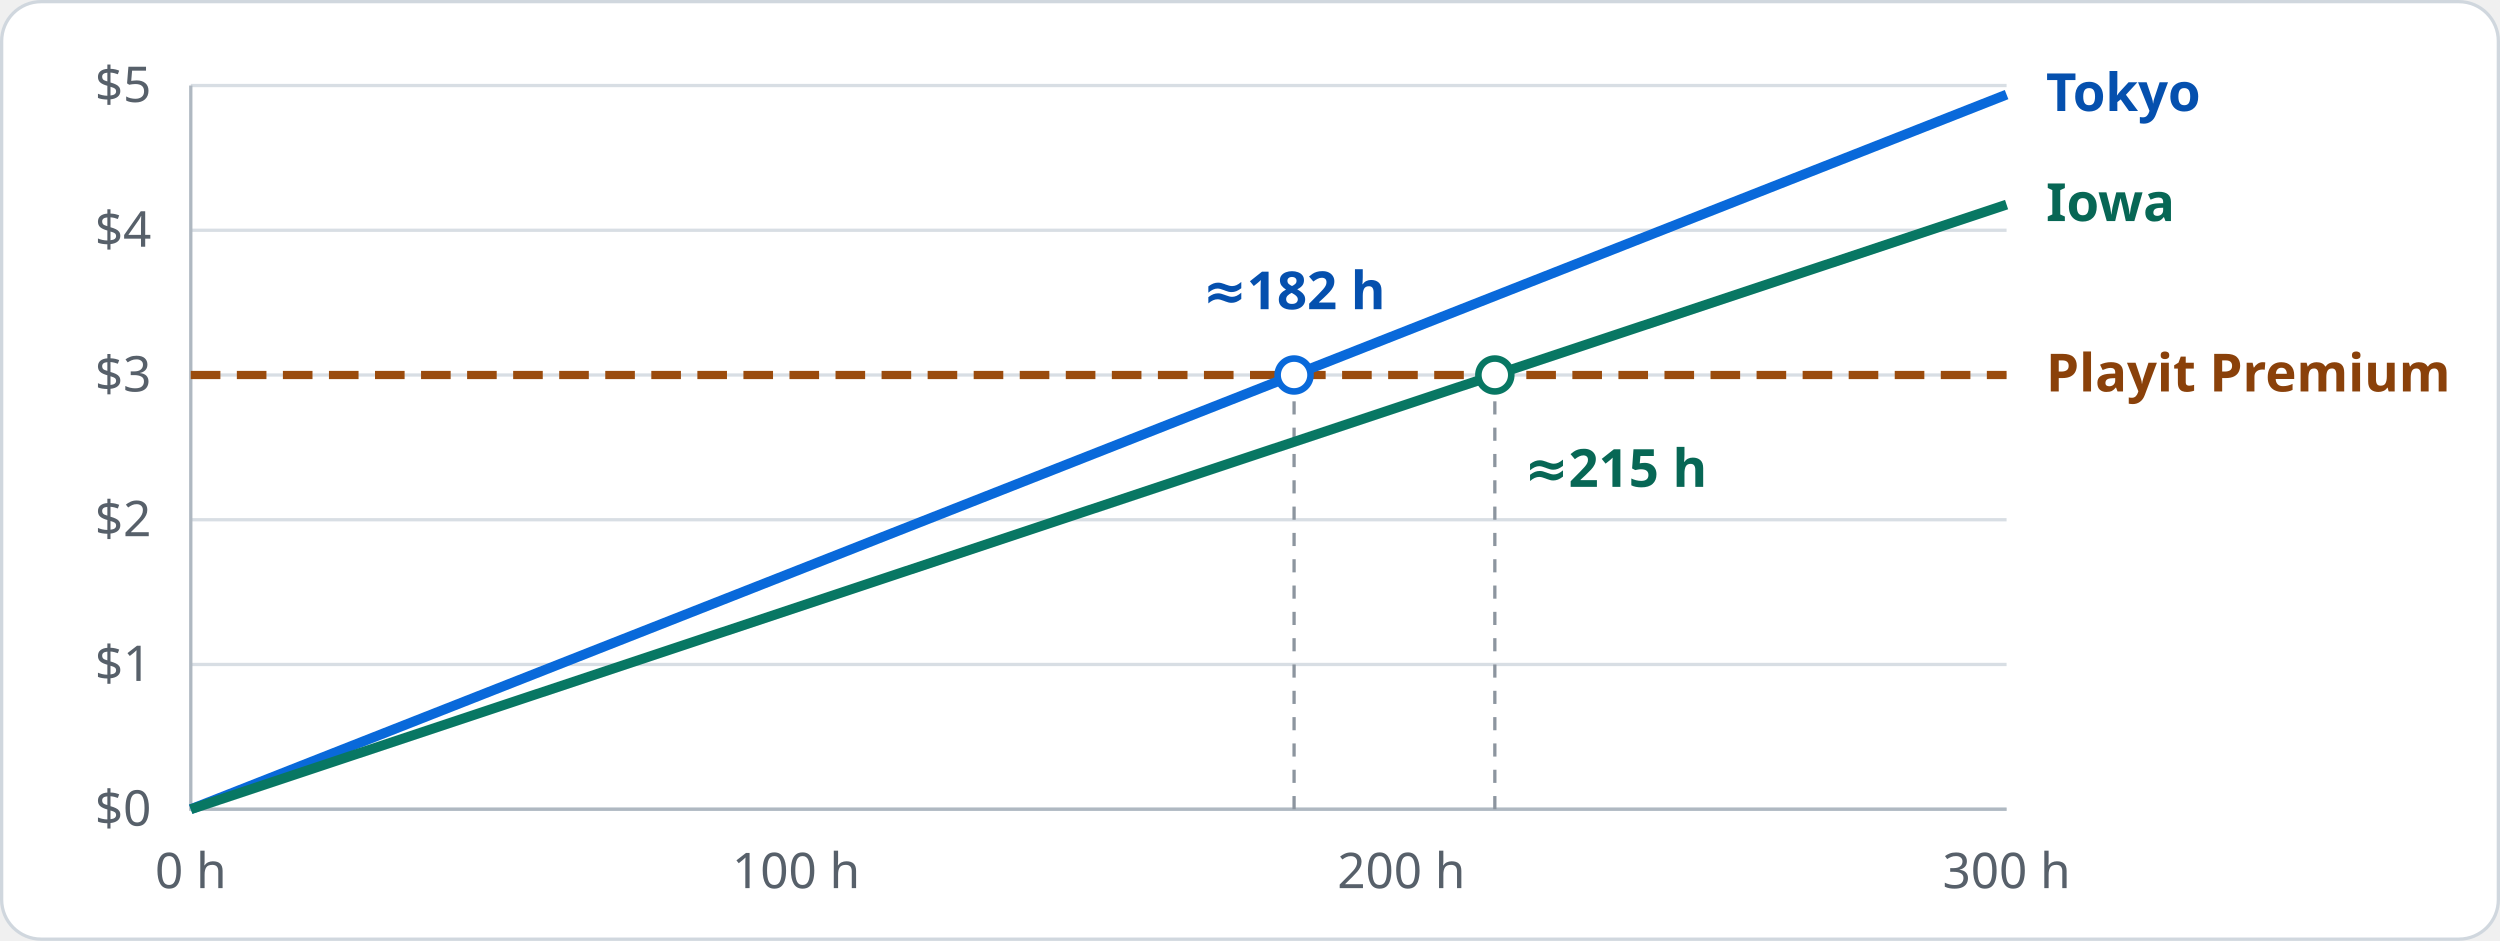
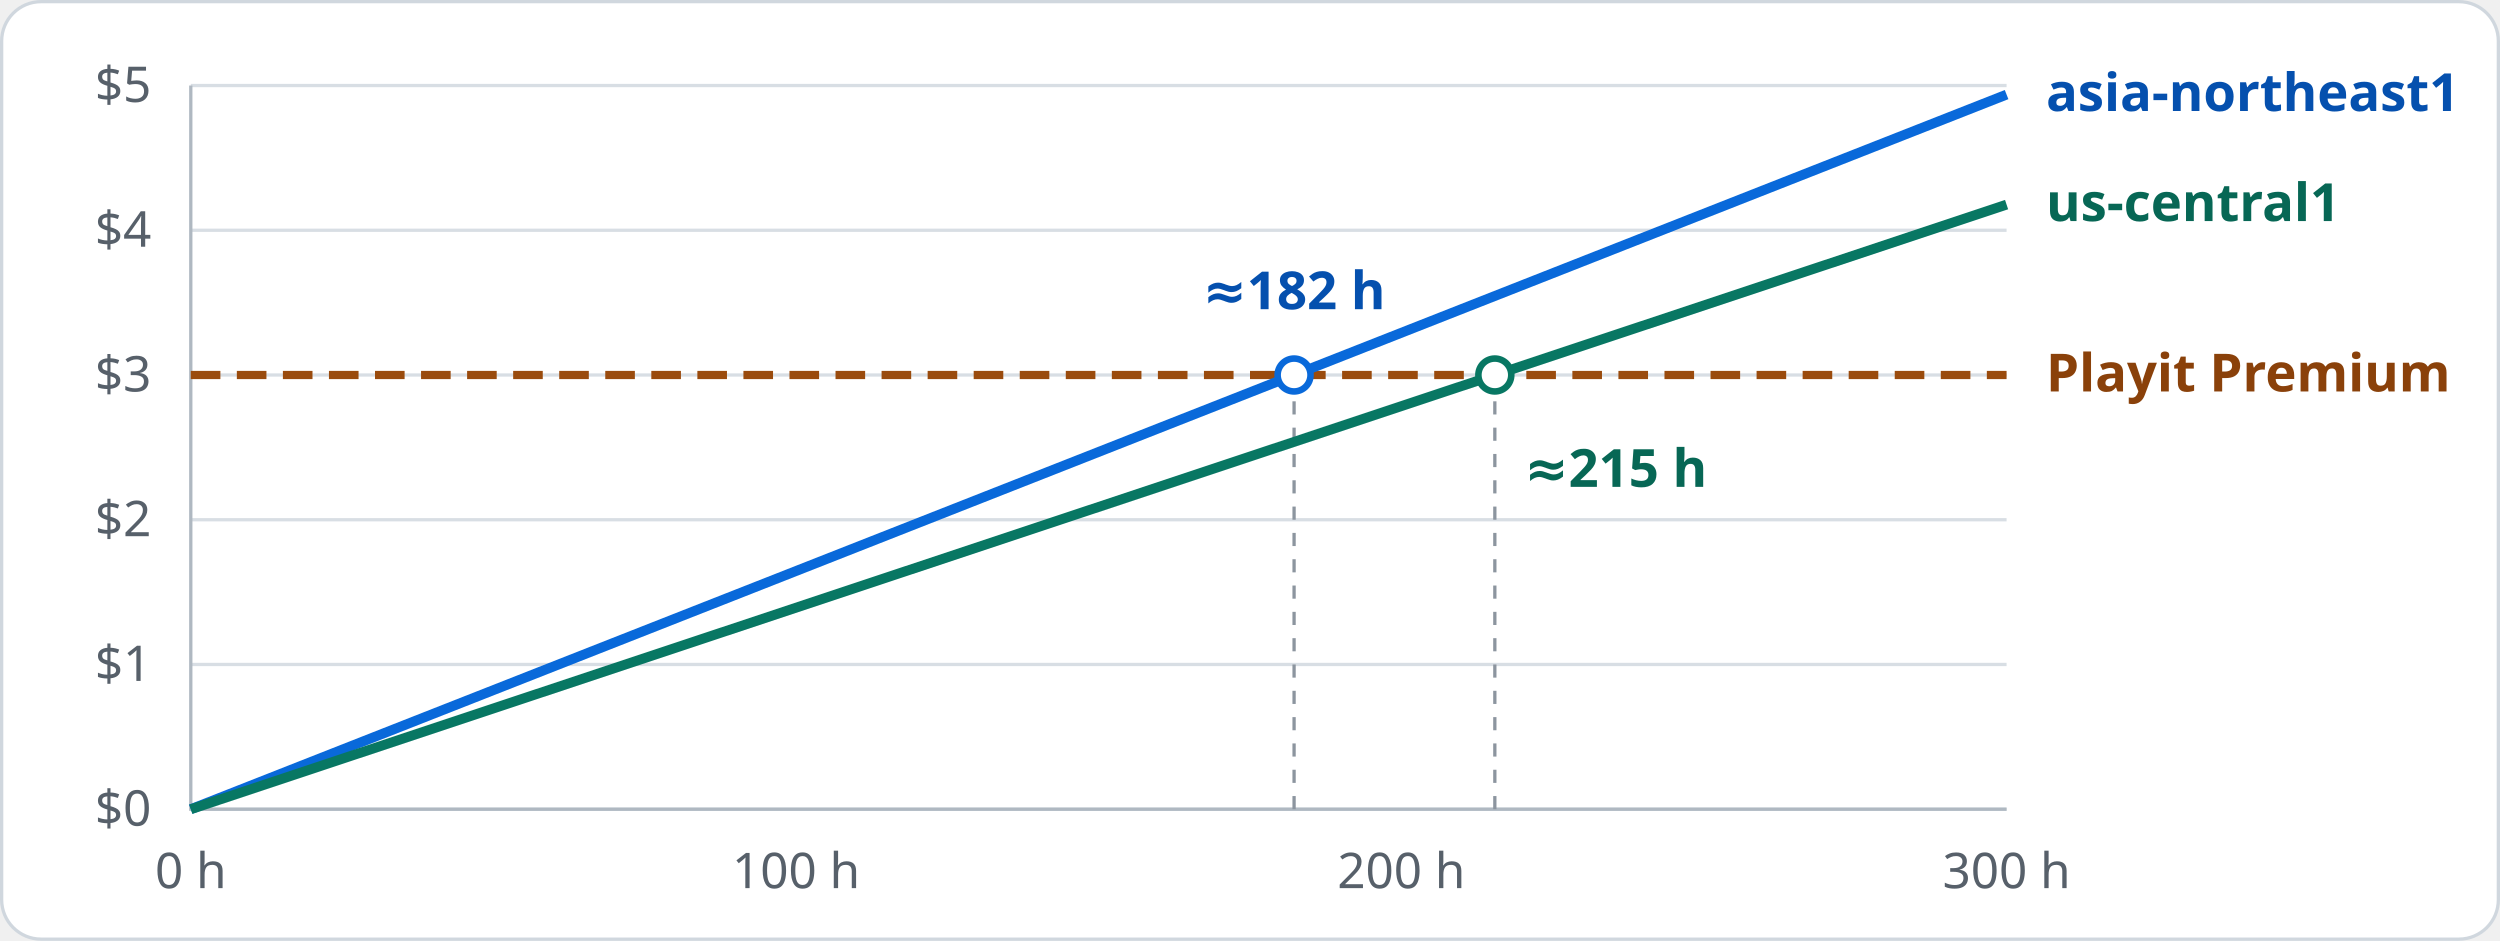
<svg xmlns="http://www.w3.org/2000/svg" width="760" height="286" viewBox="0 0 760 286" role="img" aria-labelledby="title desc">
  <rect x="0.5" y="0.5" width="759" height="285" rx="12" fill="#fff" stroke="#d0d7de" />
  <g font-family="system-ui, sans-serif" fill="#24292f">
    <path d="M58 26H610 M58 70H610 M58 114H610 M58 158H610 M58 202H610 M58 246H610" stroke="#d8dee4" fill="none" />
    <path d="M58 26V246H610" stroke="#afb8c1" fill="none" />
    <g text-anchor="end" font-size="15" fill="#57606a">
      <text x="46" y="31">$5</text>
      <text x="46" y="75">$4</text>
      <text x="46" y="119">$3</text>
      <text x="46" y="163">$2</text>
      <text x="46" y="207">$1</text>
      <text x="46" y="251">$0</text>
    </g>
    <g text-anchor="middle" font-size="15" fill="#57606a">
      <text x="58" y="270">0 h</text>
      <text x="242" y="270">100 h</text>
      <text x="426" y="270">200 h</text>
      <text x="610" y="270">300 h</text>
    </g>
    <path d="M58 114H610" stroke="#9a4b0d" stroke-width="2.5" stroke-dasharray="9 5" />
    <path d="M393.40 114V246 M454.43 114V246" stroke="#8c959f" stroke-dasharray="4 4" />
    <path d="M58 246L610 28.75" stroke="#0969da" stroke-width="3" fill="none" />
    <path d="M58 246L610 62.20" stroke="#087763" stroke-width="3" fill="none" />
    <circle cx="393.40" cy="114" r="5" fill="#fff" stroke="#0969da" stroke-width="2" />
    <circle cx="454.43" cy="114" r="5" fill="#fff" stroke="#087763" stroke-width="2" />
    <g font-size="16" font-weight="600">
-       <text x="622" y="33.75" fill="#0550ae">Tokyo</text>
-       <text x="622" y="67.20" fill="#076755">Iowa</text>
+       <text x="622" y="33.75" fill="#0550ae">asia-northeast1</text>
+       <text x="622" y="67.20" fill="#076755">us-central1</text>
      <text x="622" y="119" fill="#8a410a">Playit Premium</text>
      <text x="393.40" y="94" text-anchor="middle" fill="#0550ae">≈182 h</text>
      <text x="463.43" y="148" fill="#076755">≈215 h</text>
    </g>
  </g>
</svg>
